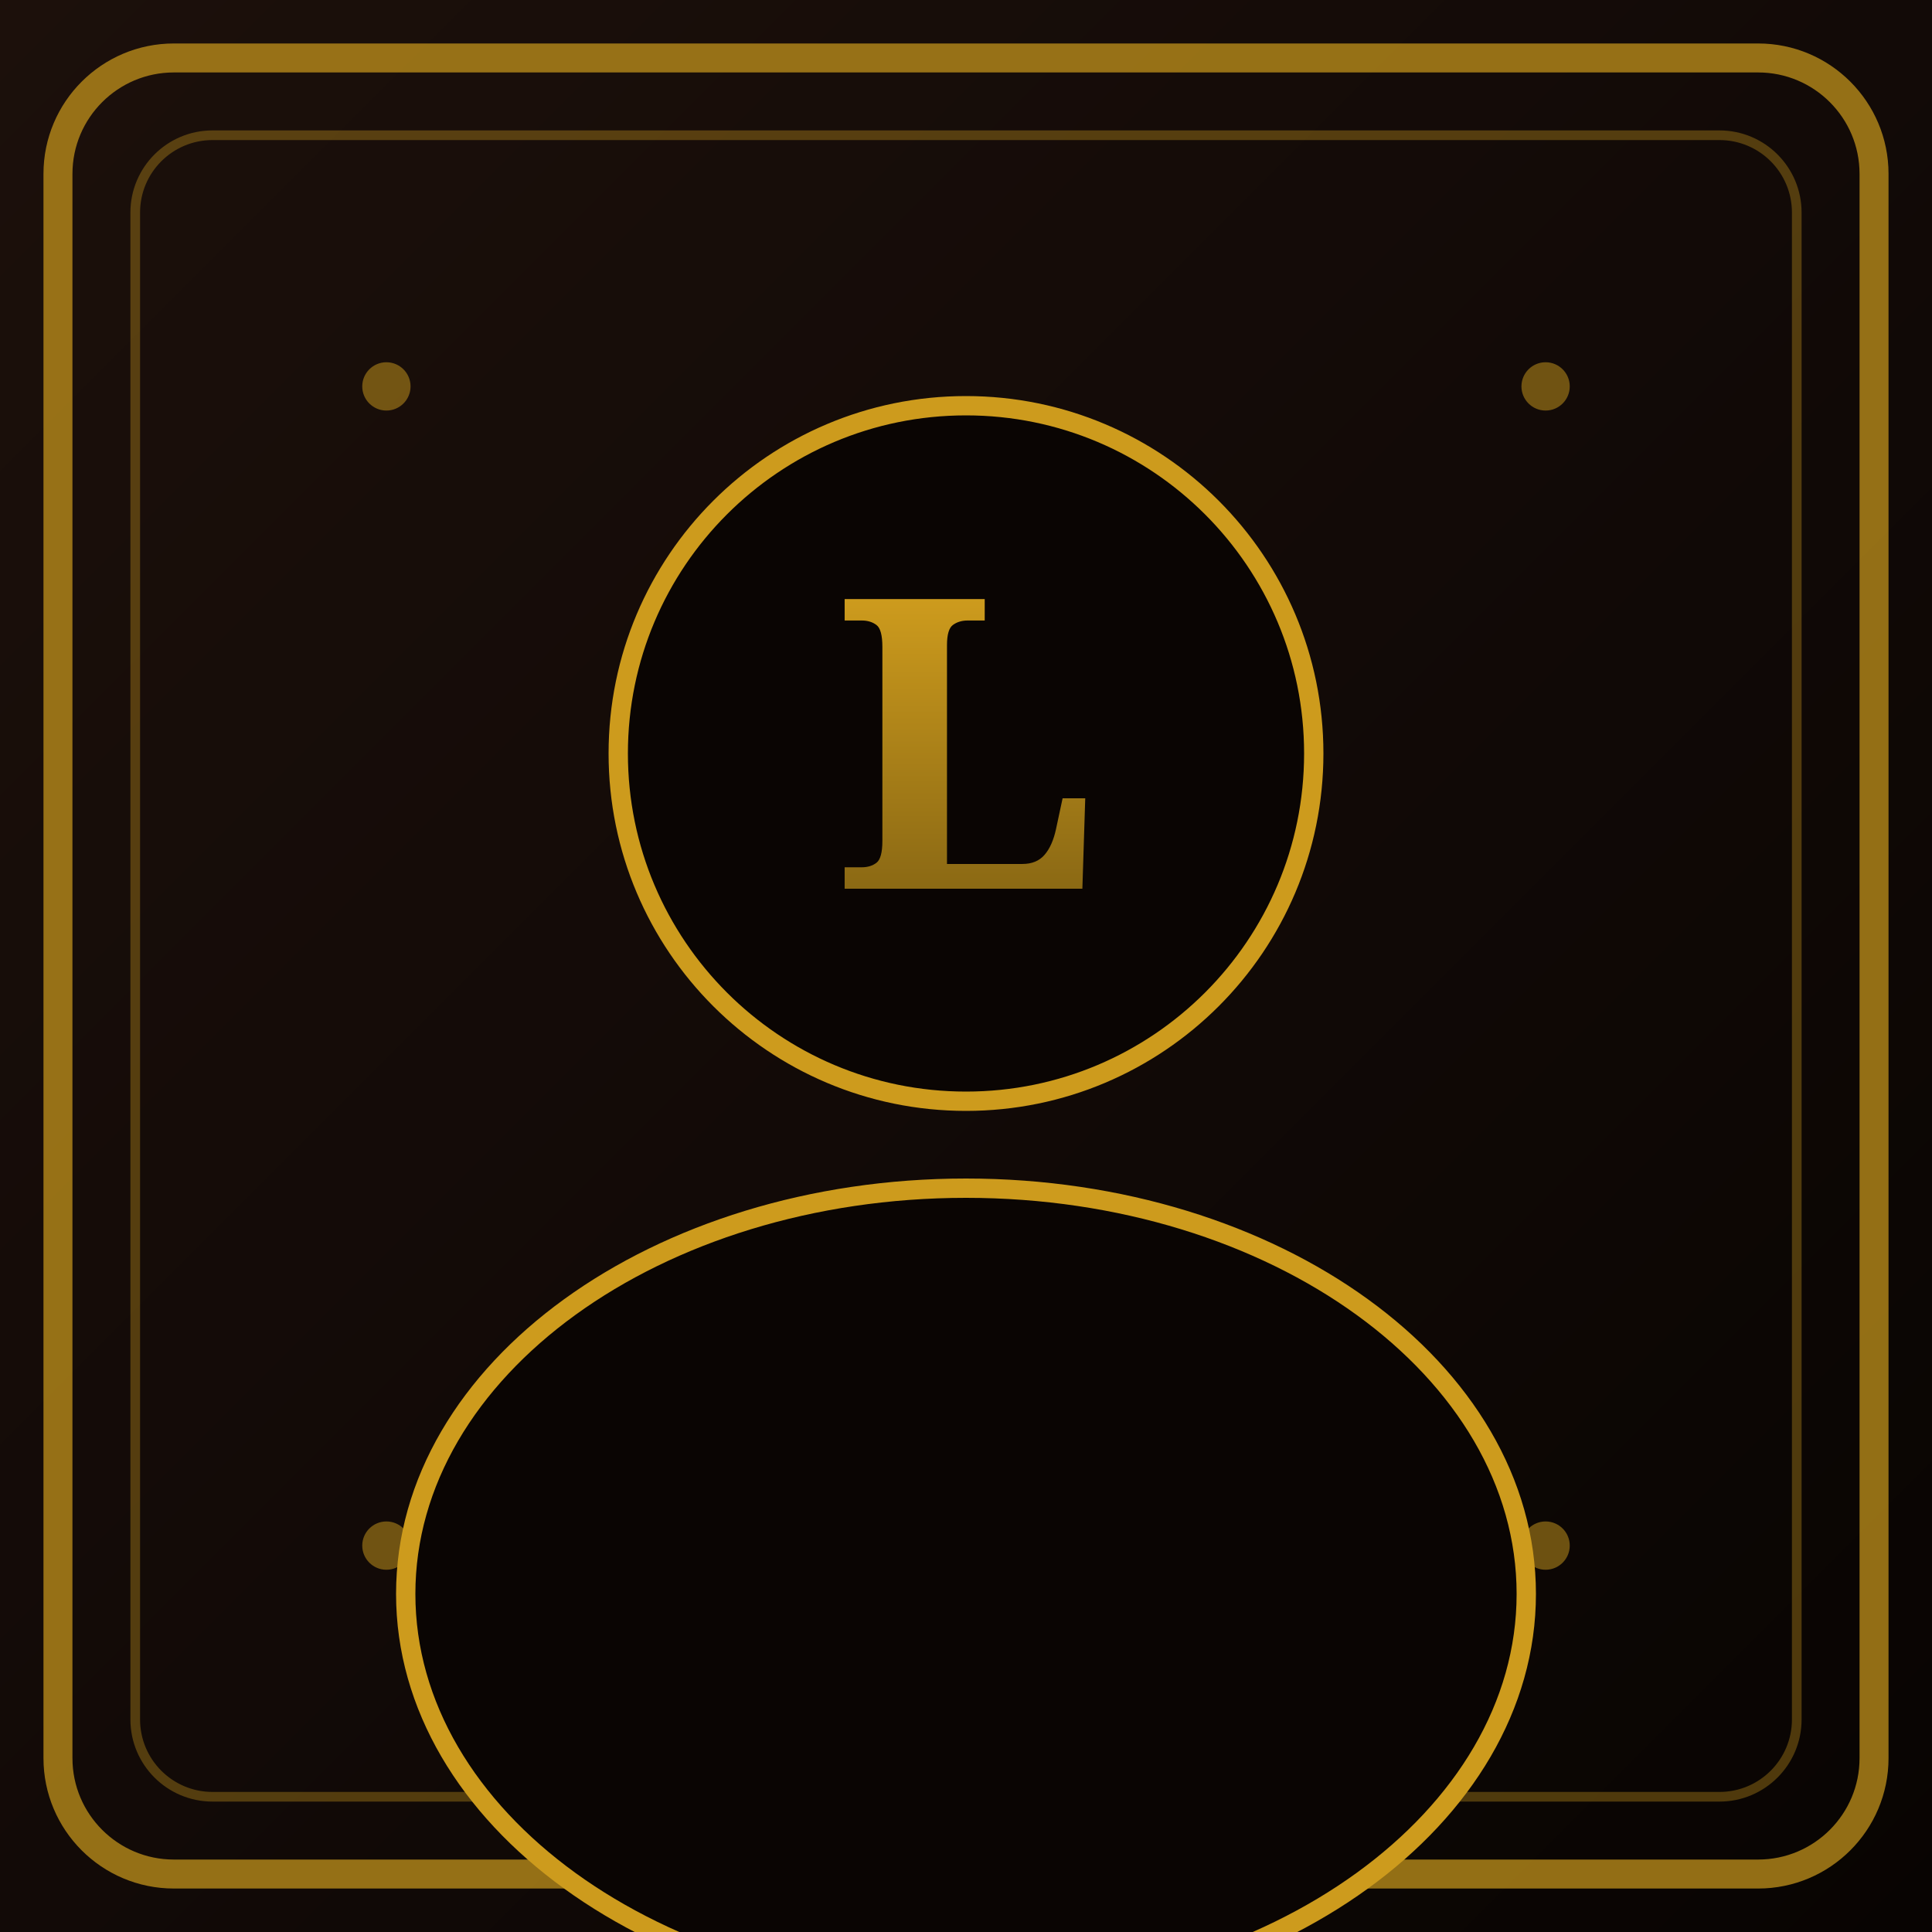
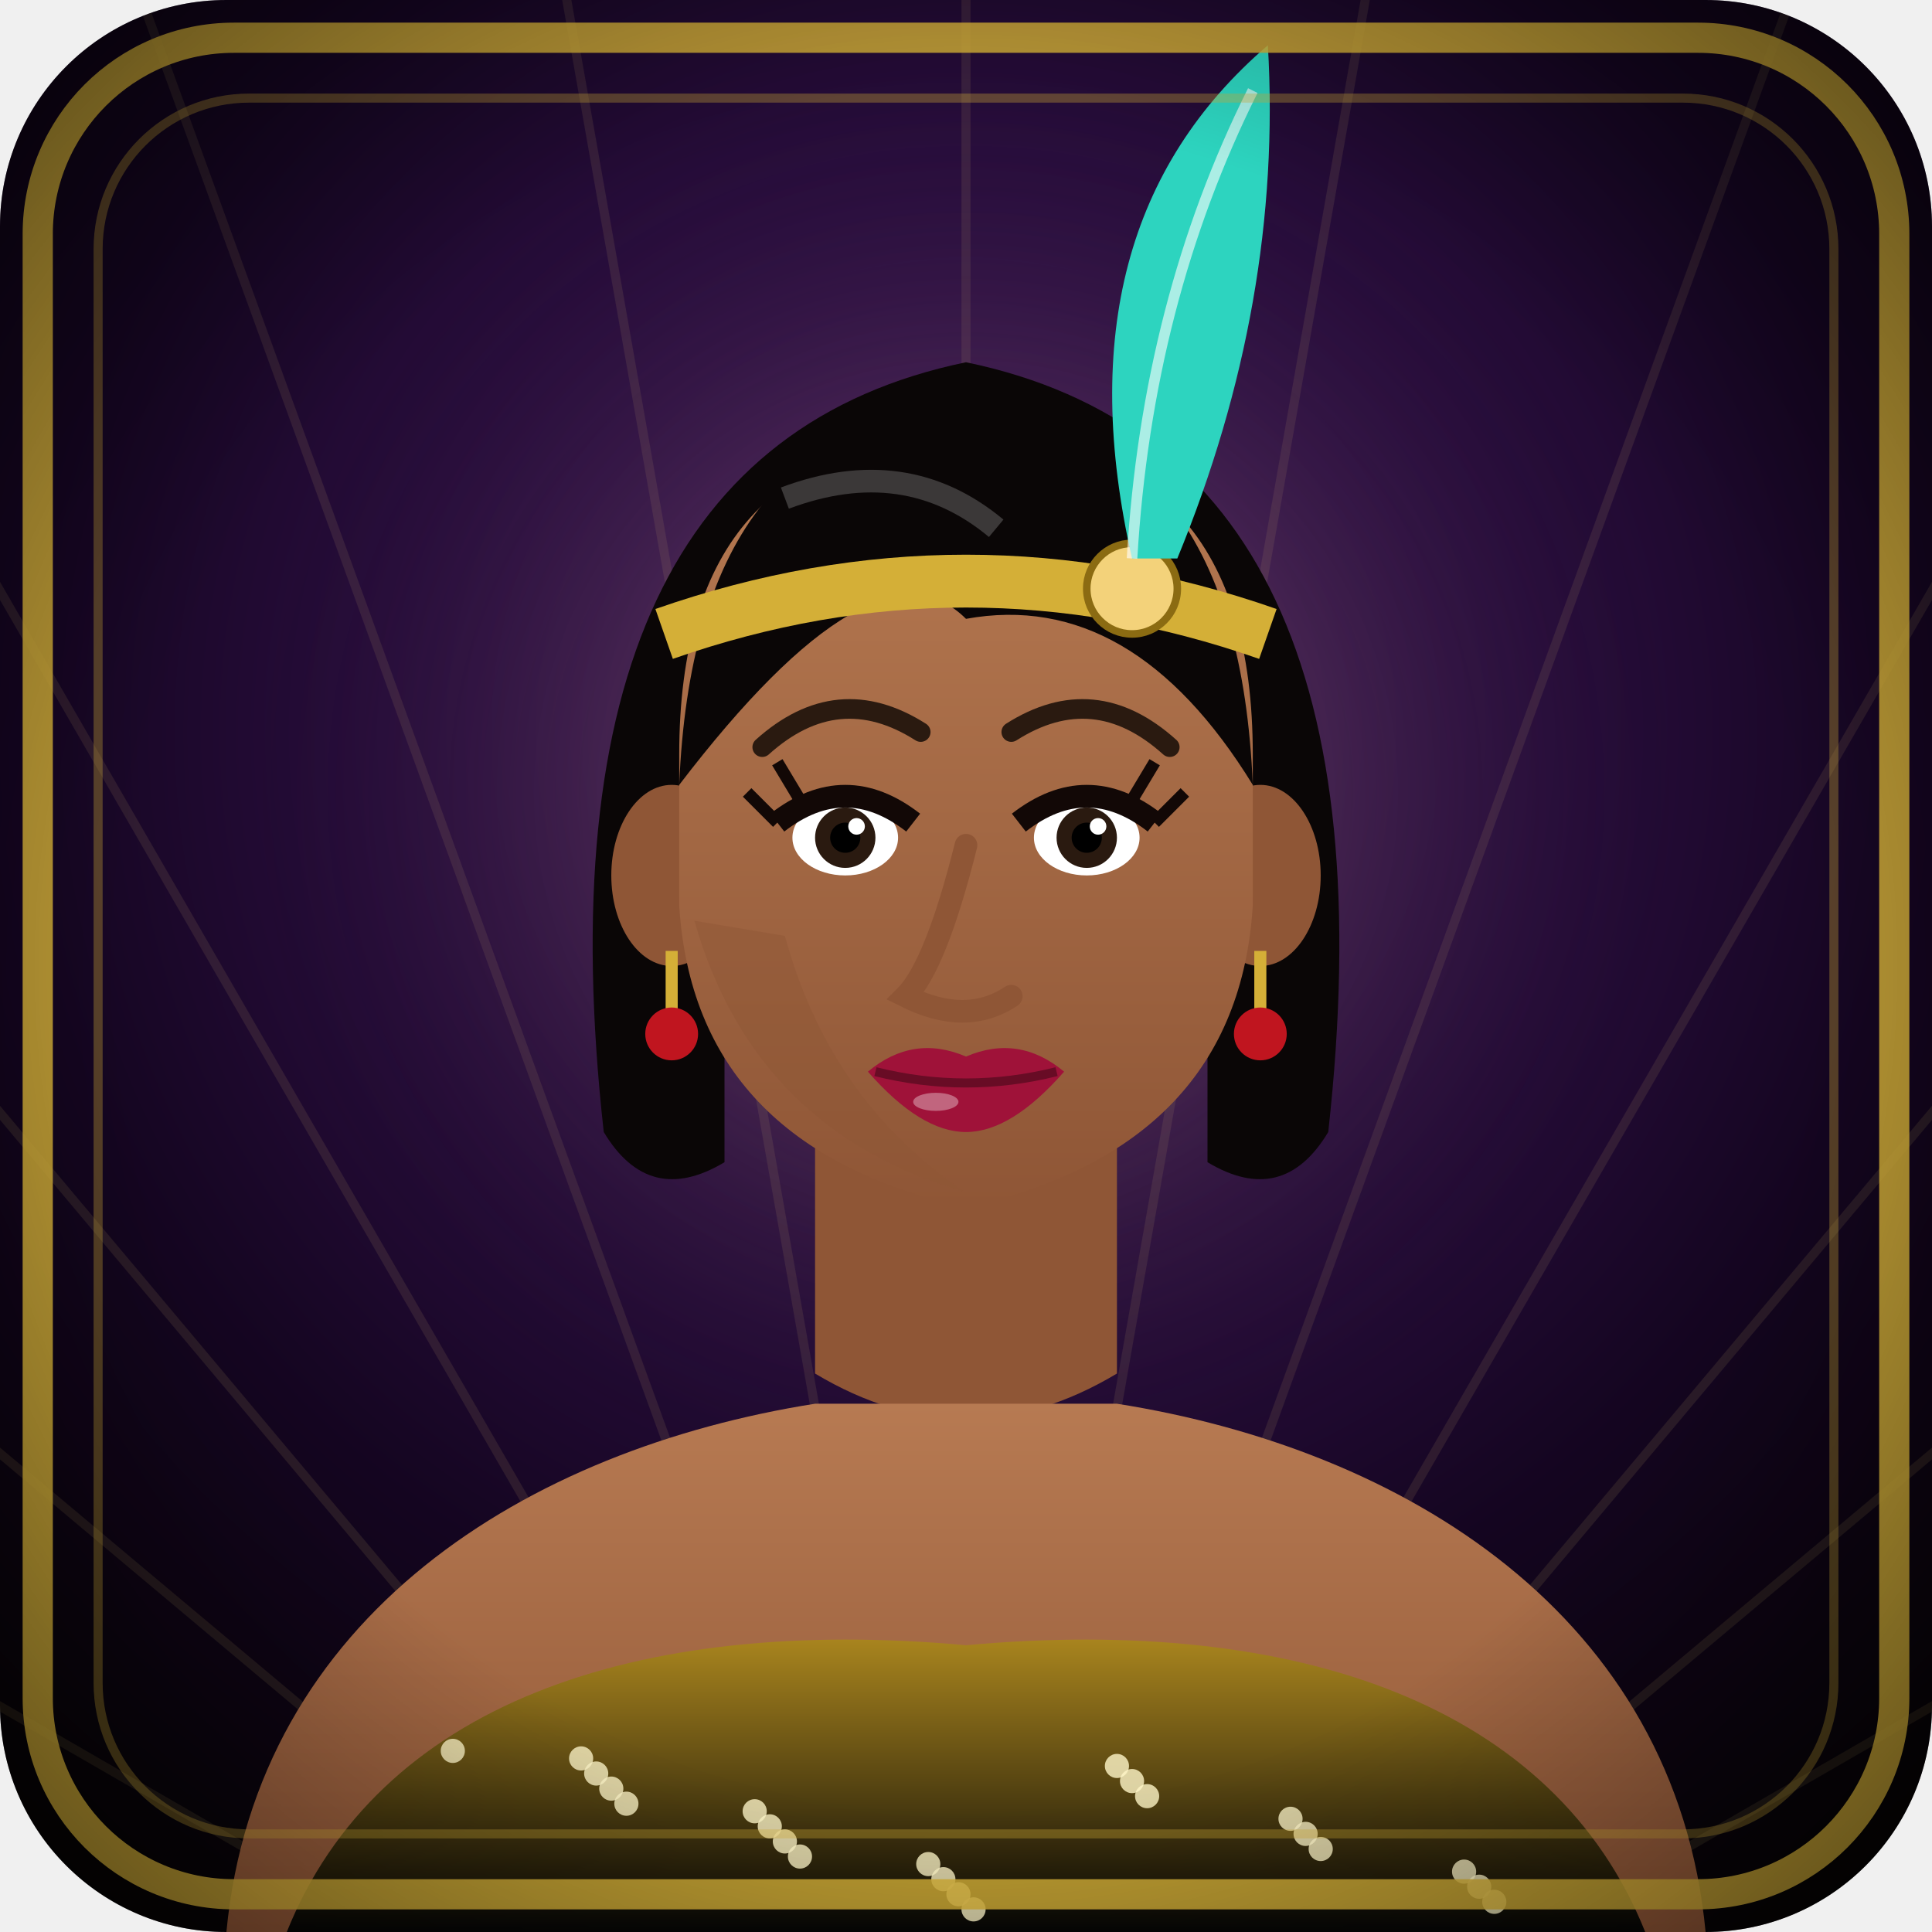
- <svg xmlns="http://www.w3.org/2000/svg" width="200" height="200" viewBox="0 0 200 200">
+ <svg xmlns="http://www.w3.org/2000/svg" viewBox="0 0 256 256" width="256" height="256">
  <defs>
-     <linearGradient id="bg12" x1="0%" y1="0%" x2="100%" y2="100%">
-       <stop offset="0%" style="stop-color:#1c100b" />
-       <stop offset="50%" style="stop-color:#120a07" />
-       <stop offset="100%" style="stop-color:#080402" />
+     <clipPath id="a12clip">
+       <rect width="256" height="256" rx="30" />
+     </clipPath>
+     <radialGradient id="a12bg" cx="50%" cy="38%" r="75%">
+       <stop offset="0" stop-color="#4a1a6b" />
+       <stop offset="0.65" stop-color="#140520" />
+       <stop offset="1" stop-color="#050302" />
+     </radialGradient>
+     <radialGradient id="a12halo" cx="50%" cy="50%" r="50%">
+       <stop offset="0" stop-color="rgba(255,220,150,0.35)" />
+       <stop offset="1" stop-color="rgba(0,0,0,0)" />
+     </radialGradient>
+     <linearGradient id="a12skin" x1="0" y1="0" x2="0" y2="1">
+       <stop offset="0" stop-color="#b77a52" />
+       <stop offset="1" stop-color="#8f5636" />
    </linearGradient>
-     <linearGradient id="gold12" x1="0%" y1="0%" x2="0%" y2="100%">
-       <stop offset="0%" style="stop-color:#cd9b1d" />
-       <stop offset="100%" style="stop-color:#8b6914" />
+     <linearGradient id="a12suit" x1="0" y1="0" x2="0" y2="1">
+       <stop offset="0" stop-color="#a8841e" />
+       <stop offset="1" stop-color="#050505" />
    </linearGradient>
+     <radialGradient id="a12vig" cx="50%" cy="50%" r="72%">
+       <stop offset="0.6" stop-color="rgba(0,0,0,0)" />
+       <stop offset="1" stop-color="rgba(0,0,0,0.55)" />
+     </radialGradient>
  </defs>
-   <rect width="200" height="200" fill="url(#bg12)" />
-   <rect x="6" y="6" width="188" height="188" fill="none" stroke="#cd9b1d" stroke-width="3" rx="12" opacity="0.7" />
-   <rect x="14" y="14" width="172" height="172" fill="none" stroke="#cd9b1d" stroke-width="1" rx="8" opacity="0.35" />
-   <circle cx="100" cy="78" r="36" fill="#0a0503" stroke="#cd9b1d" stroke-width="2" />
-   <ellipse cx="100" cy="165" rx="58" ry="42" fill="#0a0503" stroke="#cd9b1d" stroke-width="2" />
-   <text x="100" y="92" text-anchor="middle" font-size="42" fill="url(#gold12)" font-family="Georgia, serif" font-weight="bold">L</text>
-   <circle cx="40" cy="40" r="2.5" fill="#cd9b1d" opacity="0.5" />
-   <circle cx="160" cy="40" r="2.5" fill="#cd9b1d" opacity="0.5" />
-   <circle cx="40" cy="160" r="2.5" fill="#cd9b1d" opacity="0.5" />
-   <circle cx="160" cy="160" r="2.5" fill="#cd9b1d" opacity="0.5" />
+   <g clip-path="url(#a12clip)">
+     <rect width="256" height="256" fill="url(#a12bg)" />
+     <path d="M128 300 L503.877 163.192" stroke="#f3d27a" stroke-width="1.2" opacity="0.10" />
+     <path d="M128 300 L474.41 100" stroke="#f3d27a" stroke-width="1.2" opacity="0.10" />
+     <path d="M128 300 L434.418 42.885" stroke="#f3d27a" stroke-width="1.2" opacity="0.10" />
+     <path d="M128 300 L385.115 -6.418" stroke="#f3d27a" stroke-width="1.2" opacity="0.10" />
+     <path d="M128 300 L328 -46.41" stroke="#f3d27a" stroke-width="1.2" opacity="0.10" />
+     <path d="M128 300 L264.808 -75.877" stroke="#f3d27a" stroke-width="1.2" opacity="0.10" />
+     <path d="M128 300 L197.459 -93.923" stroke="#f3d27a" stroke-width="1.2" opacity="0.10" />
+     <path d="M128 300 L128 -100.0" stroke="#f3d27a" stroke-width="1.2" opacity="0.10" />
+     <path d="M128 300 L58.541 -93.923" stroke="#f3d27a" stroke-width="1.2" opacity="0.10" />
+     <path d="M128 300 L-8.808 -75.877" stroke="#f3d27a" stroke-width="1.2" opacity="0.10" />
+     <path d="M128 300 L-72 -46.41" stroke="#f3d27a" stroke-width="1.2" opacity="0.10" />
+     <path d="M128 300 L-129.115 -6.418" stroke="#f3d27a" stroke-width="1.2" opacity="0.10" />
+     <path d="M128 300 L-178.418 42.885" stroke="#f3d27a" stroke-width="1.2" opacity="0.10" />
+     <path d="M128 300 L-218.41 100" stroke="#f3d27a" stroke-width="1.2" opacity="0.10" />
+     <path d="M128 300 L-247.877 163.192" stroke="#f3d27a" stroke-width="1.2" opacity="0.10" />
+     <circle cx="128" cy="105" r="95" fill="url(#a12halo)" />
+     <path d="M80 150 Q70 60 128 48 Q186 60 176 150 Q170 160 160 154 L160 100 L96 100 L96 154 Q86 160 80 150 Z" fill="#0a0606" />
+     <path d="M108 140 L108 182 Q128 194 148 182 L148 140 Z" fill="#8f5636" />
+     <path d="M30 256 C34 214 70 192 108 186 L148 186 C186 192 222 214 226 256 Z" fill="url(#a12skin)" />
+     <path d="M38 256 C50 226 84 214 128 218 C172 214 206 226 218 256 Z" fill="url(#a12suit)" />
+     <circle cx="60" cy="232" r="1.6" fill="#fff6c8" opacity="0.8" />
+     <circle cx="83" cy="239" r="1.6" fill="#fff6c8" opacity="0.8" />
+     <circle cx="106" cy="246" r="1.6" fill="#fff6c8" opacity="0.8" />
+     <circle cx="129" cy="253" r="1.6" fill="#fff6c8" opacity="0.8" />
+     <circle cx="152" cy="238" r="1.6" fill="#fff6c8" opacity="0.8" />
+     <circle cx="175" cy="245" r="1.6" fill="#fff6c8" opacity="0.8" />
+     <circle cx="198" cy="252" r="1.6" fill="#fff6c8" opacity="0.8" />
+     <circle cx="81" cy="237" r="1.6" fill="#fff6c8" opacity="0.8" />
+     <circle cx="104" cy="244" r="1.6" fill="#fff6c8" opacity="0.8" />
+     <circle cx="127" cy="251" r="1.6" fill="#fff6c8" opacity="0.8" />
+     <circle cx="150" cy="236" r="1.6" fill="#fff6c8" opacity="0.8" />
+     <circle cx="173" cy="243" r="1.6" fill="#fff6c8" opacity="0.8" />
+     <circle cx="196" cy="250" r="1.6" fill="#fff6c8" opacity="0.8" />
+     <circle cx="79" cy="235" r="1.6" fill="#fff6c8" opacity="0.8" />
+     <circle cx="102" cy="242" r="1.6" fill="#fff6c8" opacity="0.8" />
+     <circle cx="125" cy="249" r="1.6" fill="#fff6c8" opacity="0.8" />
+     <circle cx="148" cy="234" r="1.6" fill="#fff6c8" opacity="0.8" />
+     <circle cx="171" cy="241" r="1.6" fill="#fff6c8" opacity="0.8" />
+     <circle cx="194" cy="248" r="1.6" fill="#fff6c8" opacity="0.8" />
+     <circle cx="77" cy="233" r="1.6" fill="#fff6c8" opacity="0.8" />
+     <circle cx="100" cy="240" r="1.6" fill="#fff6c8" opacity="0.8" />
+     <circle cx="123" cy="247" r="1.6" fill="#fff6c8" opacity="0.8" />
+     <ellipse cx="89" cy="116" rx="8" ry="12" fill="#8f5636" />
+     <ellipse cx="167" cy="116" rx="8" ry="12" fill="#8f5636" />
+     <path d="M90 100 Q90 58 128 58 Q166 58 166 100 L166 120 Q164 152 128 160 Q92 152 90 120 Z" fill="url(#a12skin)" />
+     <path d="M92 122 Q100 150 128 158 Q110 146 104 124 Z" fill="#8f5636" opacity="0.45" />
+     <ellipse cx="112" cy="111" rx="7" ry="5" fill="#fff" />
+     <circle cx="112" cy="111" r="4" fill="#2a1a10" />
+     <circle cx="112" cy="111" r="2" fill="#000" />
+     <circle cx="113.5" cy="109.5" r="1.1" fill="#fff" />
+     <path d="M103 109 Q112 102 121 109" stroke="#120806" stroke-width="3" fill="none" />
+     <path d="M103 109 l-4 -4 M106 106 l-3 -5" stroke="#120806" stroke-width="1.6" />
+     <ellipse cx="144" cy="111" rx="7" ry="5" fill="#fff" />
+     <circle cx="144" cy="111" r="4" fill="#2a1a10" />
+     <circle cx="144" cy="111" r="2" fill="#000" />
+     <circle cx="145.5" cy="109.5" r="1.1" fill="#fff" />
+     <path d="M135 109 Q144 102 153 109" stroke="#120806" stroke-width="3" fill="none" />
+     <path d="M153 109 l4 -4 M150 106 l3 -5" stroke="#120806" stroke-width="1.6" />
+     <path d="M101 99 Q111 90 122 97" stroke="#2a1a10" stroke-width="2.6" fill="none" stroke-linecap="round" />
+     <path d="M134 97 Q145 90 155 99" stroke="#2a1a10" stroke-width="2.6" fill="none" stroke-linecap="round" />
+     <path d="M128 112 Q124 128 120 132 Q128 136 134 132" stroke="#8f5636" stroke-width="3" fill="none" stroke-linecap="round" />
+     <path d="M115 142 Q121 137 128 140 Q135 137 141 142 Q134 150 128 150 Q122 150 115 142 Z" fill="#9f1239" />
+     <path d="M116 142 Q128 145 140 142" stroke="#000" stroke-opacity="0.35" stroke-width="1.2" fill="none" />
+     <ellipse cx="124" cy="146" rx="3" ry="1.2" fill="#fff" opacity="0.35" />
+     <path d="M90 104 Q92 56 128 54 Q164 56 166 104 Q150 78 128 82 Q116 70 90 104 Z" fill="#0a0606" />
+     <path d="M104 66 Q120 60 132 70" stroke="#fff" stroke-opacity="0.2" stroke-width="3" fill="none" />
+     <path d="M89 126 L89 134" stroke="#d4af37" stroke-width="1.6" />
+     <circle cx="89" cy="137" r="3.5" fill="#c0151f" />
+     <path d="M167 126 L167 134" stroke="#d4af37" stroke-width="1.6" />
+     <circle cx="167" cy="137" r="3.5" fill="#c0151f" />
+     <path d="M88 84 Q128 70 168 84" stroke="#d4af37" stroke-width="7" fill="none" />
+     <circle cx="150" cy="78" r="6" fill="#f3d27a" stroke="#8b6b12" />
+     <path d="M150 74 Q140 30 168 6 Q170 40 156 74 Z" fill="#2dd4bf" />
+     <path d="M150 74 Q152 40 166 12" stroke="#fff" stroke-opacity="0.6" stroke-width="1.4" fill="none" />
+     <rect x="5" y="5" width="246" height="246" rx="26" fill="none" stroke="#d4af37" stroke-width="4" opacity="0.85" />
+     <rect x="13" y="13" width="230" height="230" rx="20" fill="none" stroke="#d4af37" stroke-width="1.2" opacity="0.35" />
+     <rect width="256" height="256" rx="30" fill="url(#a12vig)" />
+   </g>
</svg>
